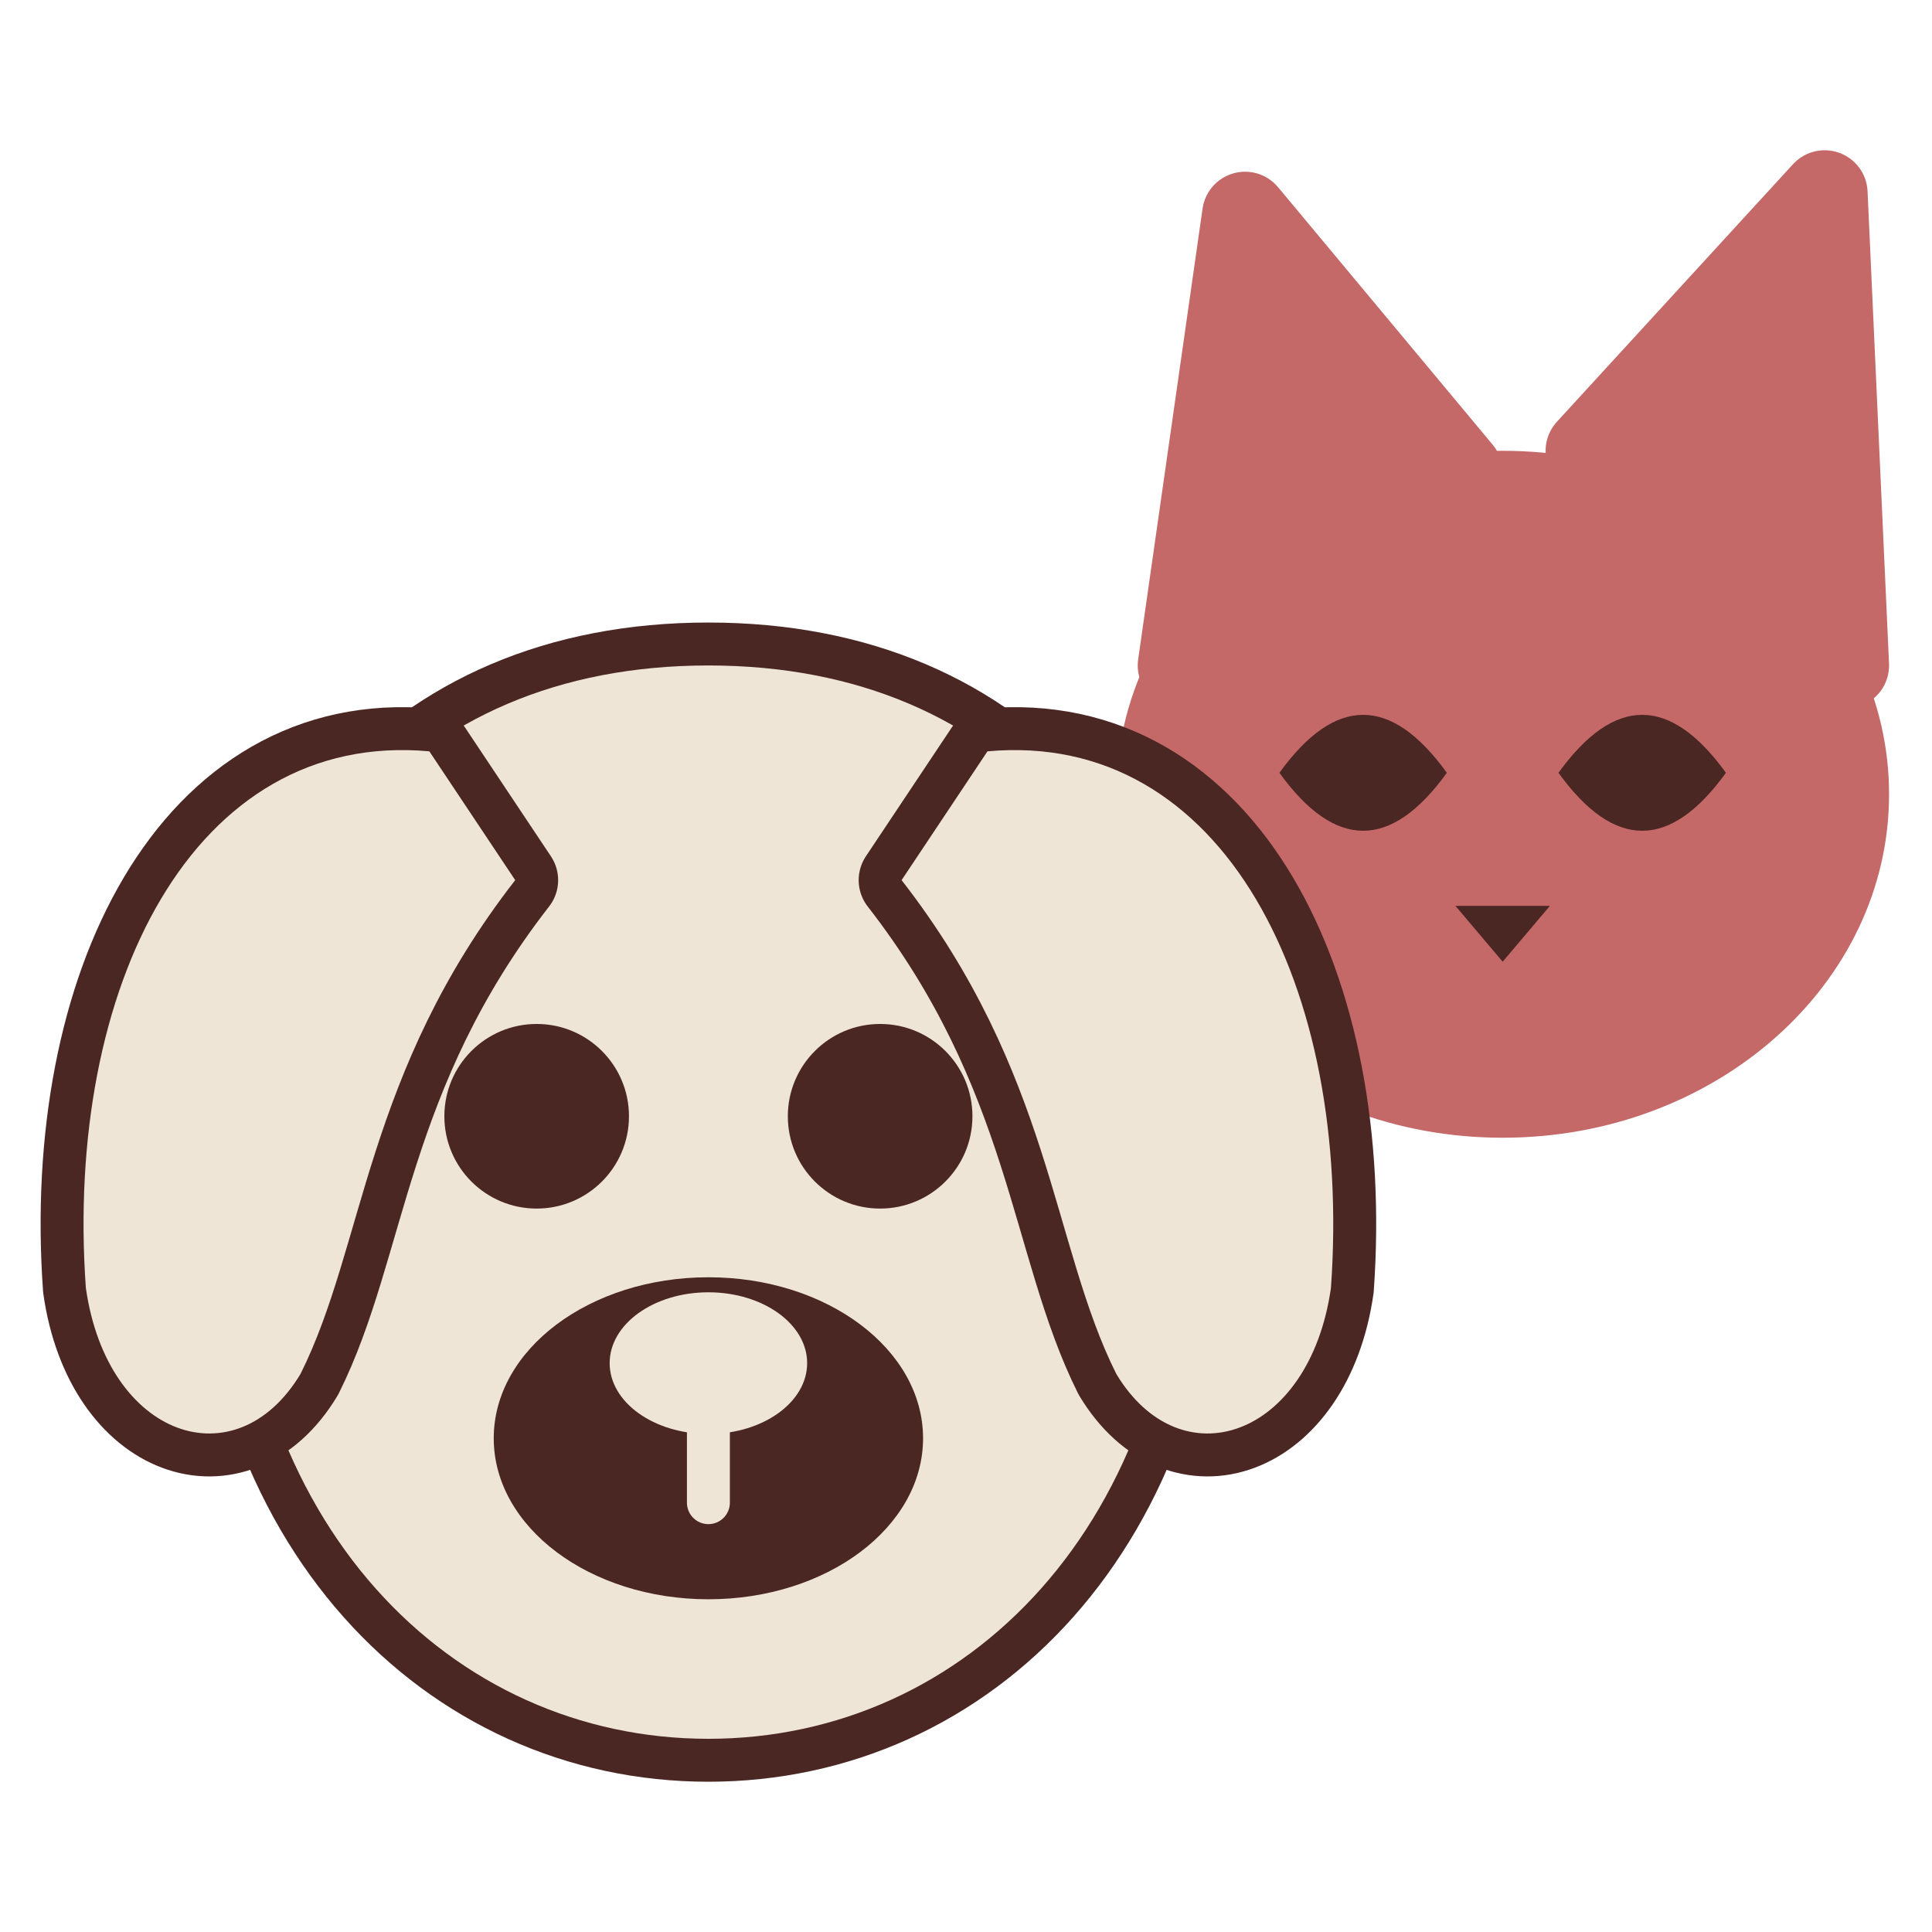
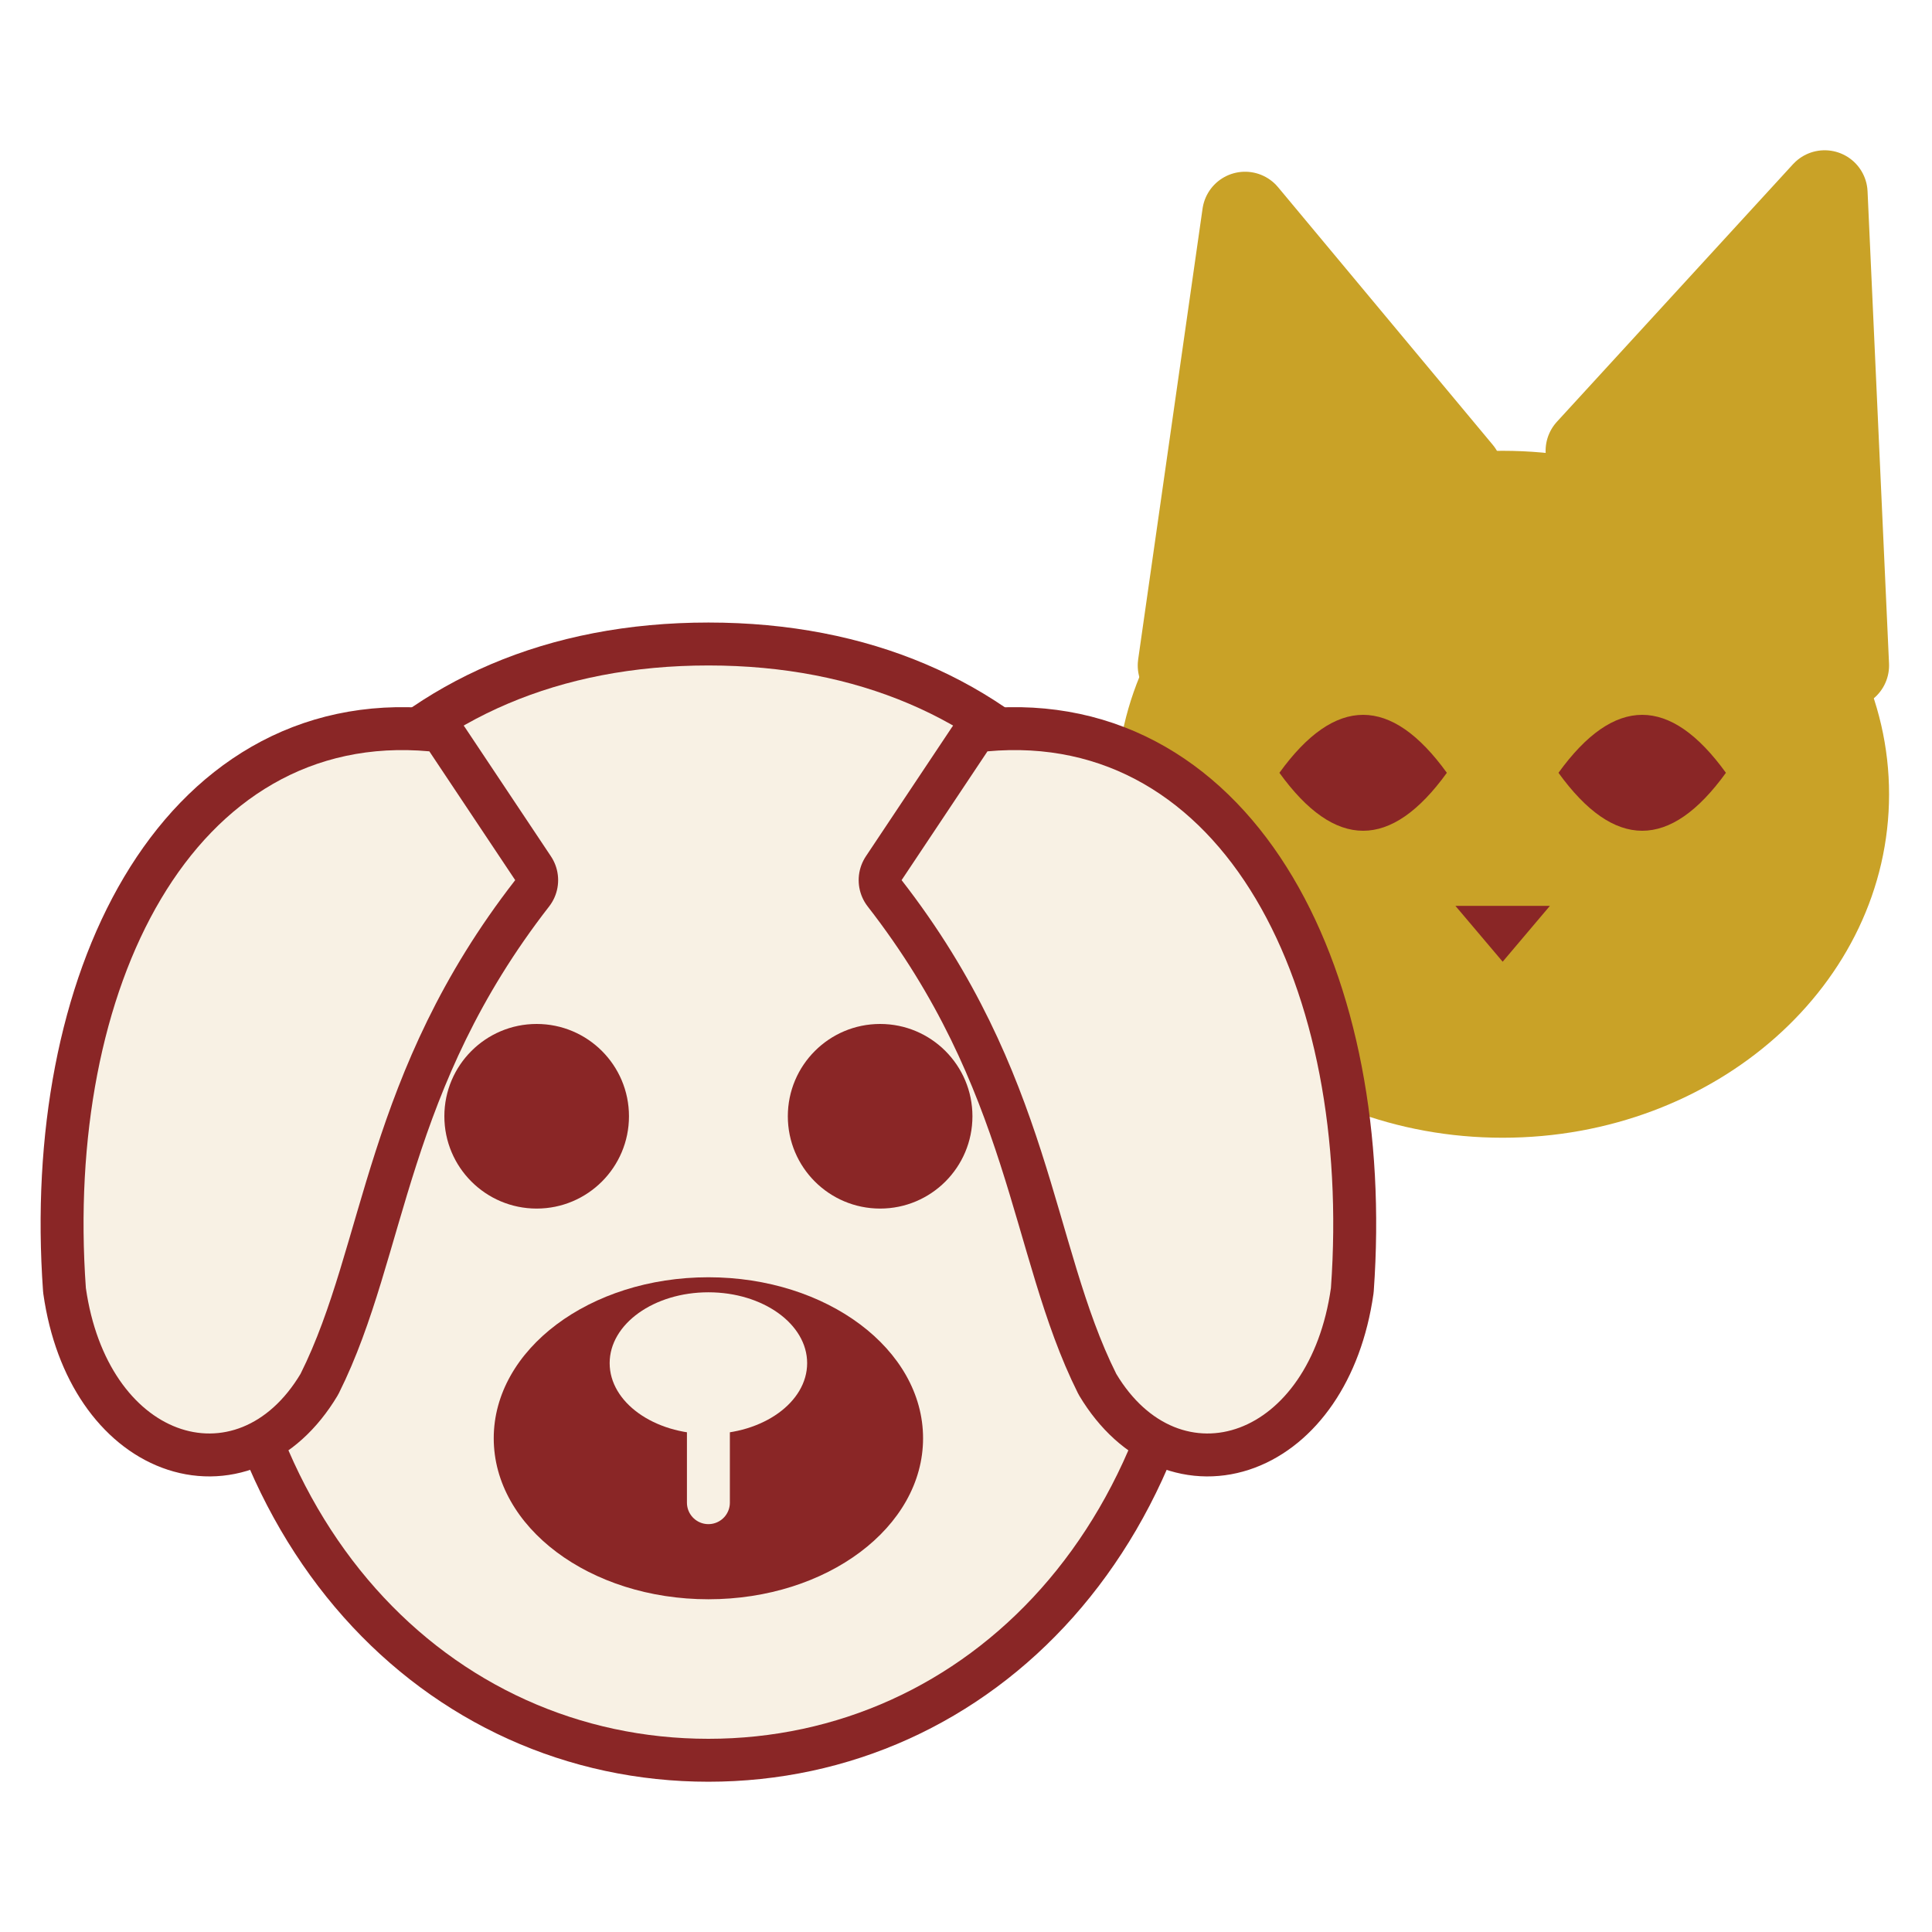
<svg xmlns="http://www.w3.org/2000/svg" viewBox="5 5 90 90" role="img" aria-label="Prime Origins">
-   <g fill="#c46868" stroke="#c46868" stroke-width="4" stroke-linejoin="round">
+   <g fill="#c9a227" stroke="#c9a227" stroke-width="4" stroke-linejoin="round">
    <path d="M60 36 L63 15 L73 27 Z M79 26 L90 14 L91 36 Z" />
  </g>
-   <ellipse cx="75" cy="42" rx="18" ry="16" fill="#c46868" />
-   <path d="M64.6 41 Q68.5 35.6 72.4 41 Q68.5 46.4 64.6 41 Z M77.6 41 Q81.5 35.6 85.4 41 Q81.5 46.4 77.6 41 Z M72.8 47.2 h4.4 l-2.2 2.6 z" fill="#4b2724" />
-   <g fill="#efe5d6" stroke="#4b2724" stroke-width="4" paint-order="stroke" stroke-linejoin="round">
+   <ellipse cx="75" cy="42" rx="18" ry="16" fill="#c9a227" />
+   <path d="M64.6 41 Q68.5 35.6 72.4 41 Q68.5 46.4 64.6 41 Z M77.6 41 Q81.5 35.6 85.4 41 Q81.5 46.4 77.6 41 Z M72.8 47.2 h4.4 l-2.2 2.6 z" fill="#8a2626" />
+   <g fill="#f8f1e4" stroke="#8a2626" stroke-width="4" paint-order="stroke" stroke-linejoin="round">
    <path d="M38 36 C52 36 60 46 60 60 C60 76 50 86 38 86 C26 86 16 76 16 60 C16 46 24 36 38 36 Z" />
    <path d="M25 40 C14 39 8 51 9 65 C10 72 16 74 19 69 C22 63 22 55 29 46 Z" />
    <path d="M51 40 C62 39 68 51 67 65 C66 72 60 74 57 69 C54 63 54 55 47 46 Z" />
  </g>
-   <circle cx="30" cy="57" r="4.3" fill="#4b2724" />
-   <circle cx="46" cy="57" r="4.3" fill="#4b2724" />
-   <ellipse cx="38" cy="72" rx="10" ry="7.5" fill="#4b2724" />
-   <ellipse cx="38" cy="68.5" rx="4.6" ry="3.3" fill="#efe5d6" />
-   <path d="M38 71.5 V75" stroke="#efe5d6" stroke-width="2" stroke-linecap="round" />
+   <circle cx="30" cy="57" r="4.3" fill="#8a2626" />
+   <circle cx="46" cy="57" r="4.3" fill="#8a2626" />
+   <ellipse cx="38" cy="72" rx="10" ry="7.5" fill="#8a2626" />
+   <ellipse cx="38" cy="68.5" rx="4.6" ry="3.3" fill="#f8f1e4" />
+   <path d="M38 71.5 V75" stroke="#f8f1e4" stroke-width="2" stroke-linecap="round" />
</svg>
